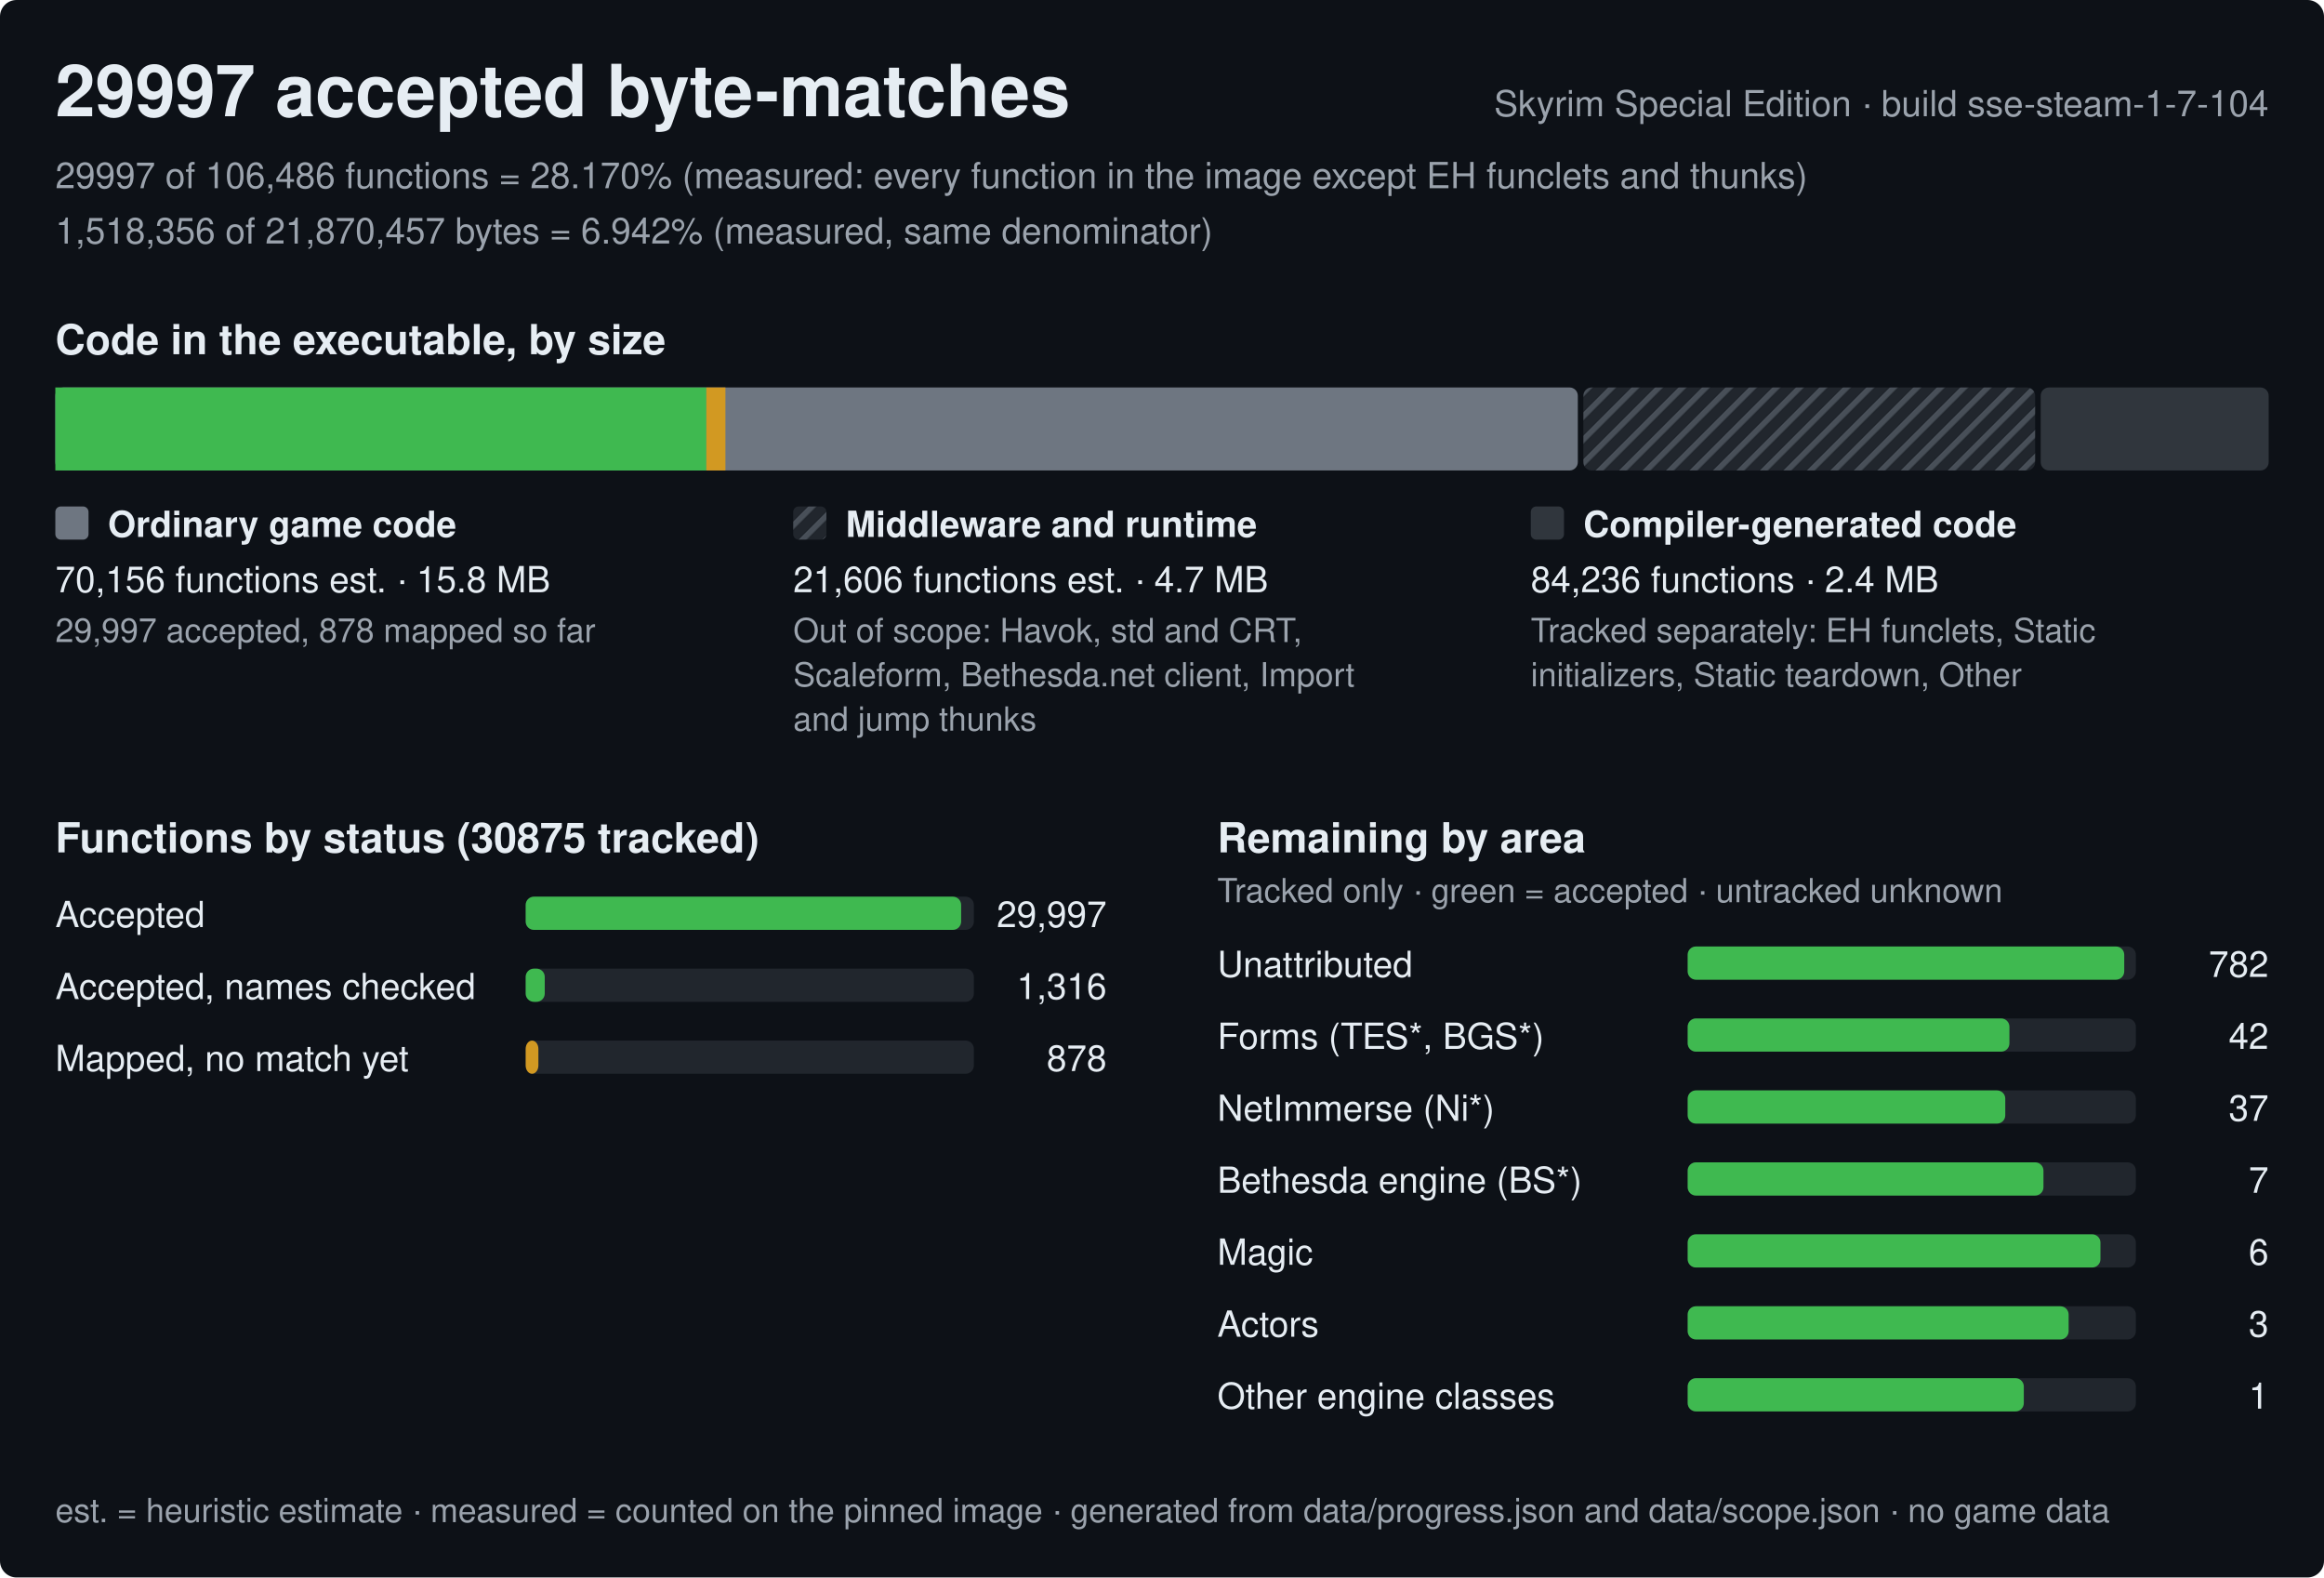
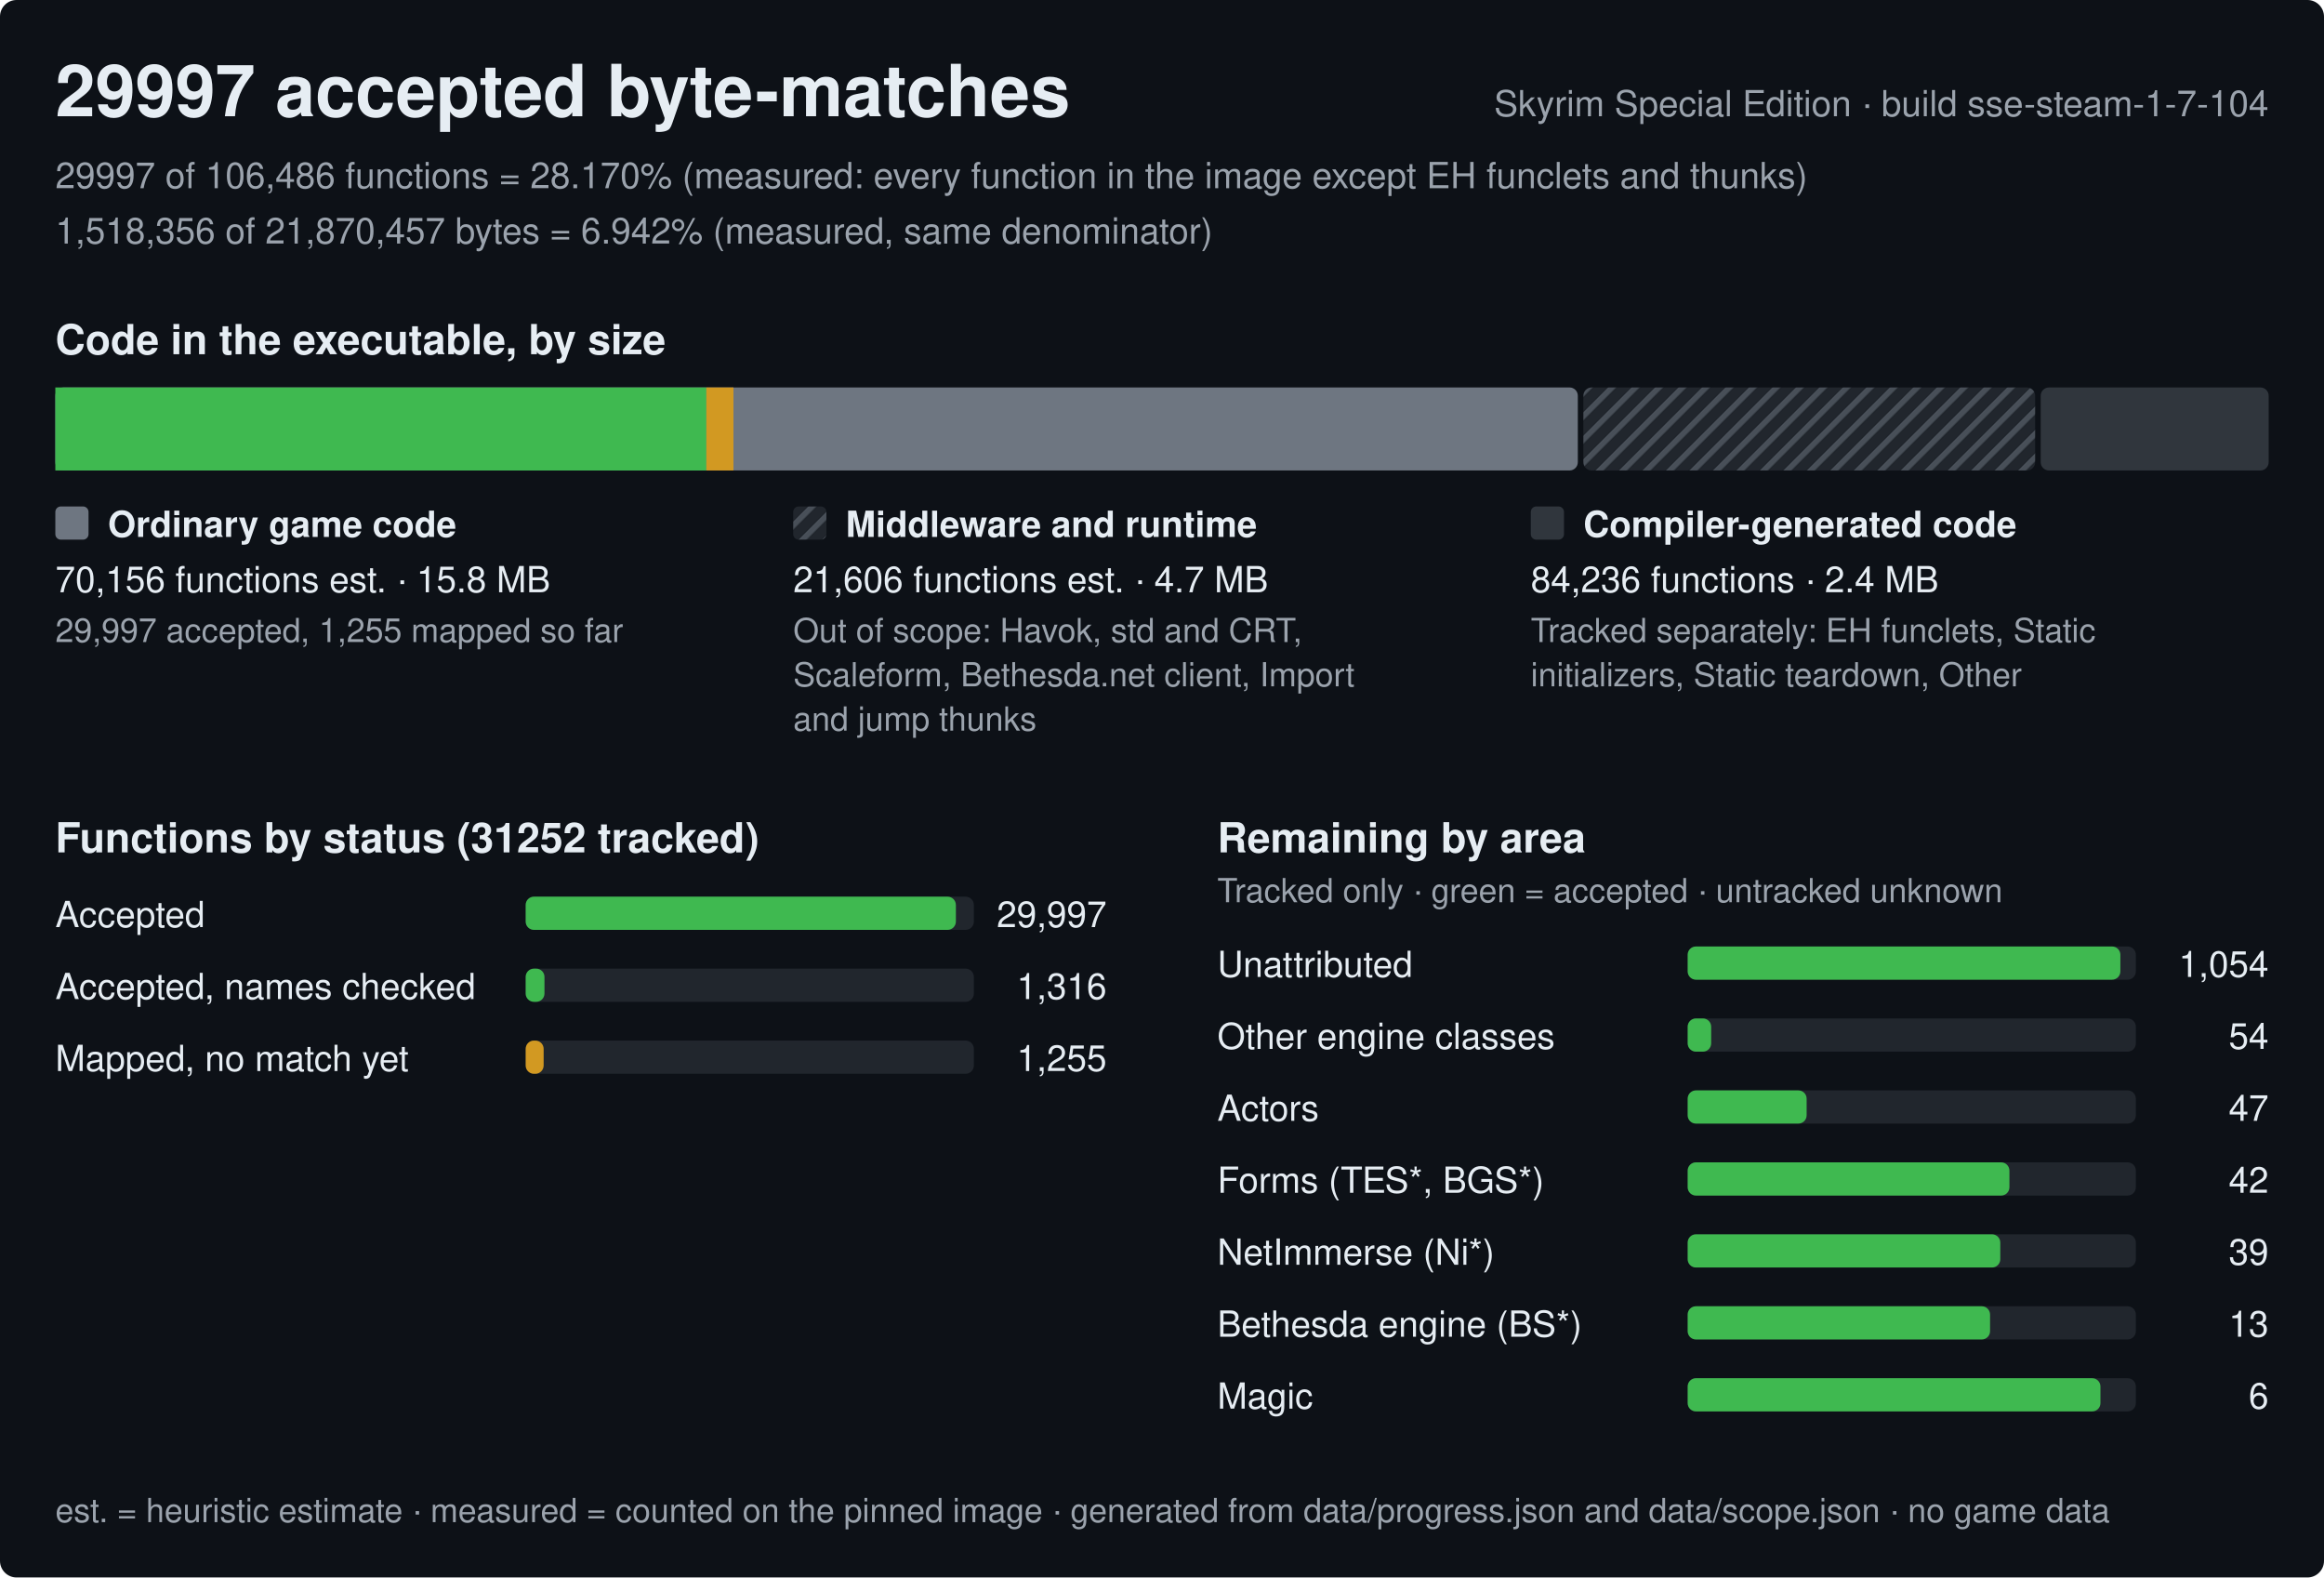
<svg xmlns="http://www.w3.org/2000/svg" width="840" height="570" viewBox="0 0 840 570" role="img" aria-label="Progress of the Skyrim Special Edition byte-matching reconstruction, build sse-steam-1-7-104">
  <style>text{font-family:-apple-system,BlinkMacSystemFont,'Segoe UI',Helvetica,Arial,sans-serif;fill:#e6edf3;white-space:pre}.h{font-size:26px;font-weight:600}.st{font-size:15px;font-weight:600}.lb{font-size:13px;font-weight:600}.bl{font-size:12px;font-weight:600;stroke:#0d1117;stroke-width:3px;paint-order:stroke;stroke-linejoin:round}.rl{font-size:13px}.fn{font-size:12px;fill:#9ba3ad}.mu{fill:#9ba3ad}</style>
  <defs>
    <pattern id="hx" width="6" height="6" patternUnits="userSpaceOnUse" patternTransform="rotate(45)">
      <rect width="6" height="6" fill="#21262d" />
      <rect width="2" height="6" fill="#484f58" />
    </pattern>
  </defs>
  <rect width="840" height="570" rx="6" fill="#0d1117" />
  <text x="20" y="42" class="h">29997 accepted byte-matches</text>
  <text x="820" y="42" class="rl mu" text-anchor="end">Skyrim Special Edition · build sse-steam-1-7-104</text>
  <text x="20" y="68" class="rl mu">29997 of 106,486 functions = 28.170% (measured: every function in the image except EH funclets and thunks)</text>
  <text x="20" y="88" class="rl mu">1,518,356 of 21,870,457 bytes = 6.942% (measured, same denominator)</text>
  <text x="20" y="128" class="st">Code in the executable, by size</text>
  <rect x="20" y="140" width="550.3" height="30" rx="3" fill="#6e7681" />
  <rect x="20" y="140" width="235.3" height="30" fill="#3fb950" />
-   <rect x="255.3" y="140" width="6.9" height="30" fill="#d29922" />
+   <rect x="255.3" y="140" width="9.8" height="30" fill="#d29922" />
  <rect x="572.3" y="140" width="163.3" height="30" rx="3" fill="url(#hx)" />
  <rect x="737.6" y="140" width="82.4" height="30" rx="3" fill="#30363d" />
  <rect x="20" y="183" width="12" height="12" rx="2" fill="#6e7681" />
  <text x="39" y="194" class="lb">Ordinary game code</text>
  <text x="20" y="214" class="rl">70,156 functions est. · 15.8 MB</text>
-   <text x="20" y="232" class="fn">29,997 accepted, 878 mapped so far</text>
+   <text x="20" y="232" class="fn">29,997 accepted, 1,255 mapped so far</text>
  <rect x="286.7" y="183" width="12" height="12" rx="2" fill="url(#hx)" />
  <text x="305.7" y="194" class="lb">Middleware and runtime</text>
  <text x="286.7" y="214" class="rl">21,606 functions est. · 4.7 MB</text>
  <text x="286.7" y="232" class="fn">Out of scope: Havok, std and CRT,</text>
  <text x="286.7" y="248" class="fn">Scaleform, Bethesda.net client, Import</text>
  <text x="286.7" y="264" class="fn">and jump thunks</text>
  <rect x="553.3" y="183" width="12" height="12" rx="2" fill="#30363d" />
  <text x="572.3" y="194" class="lb">Compiler-generated code</text>
  <text x="553.3" y="214" class="rl">84,236 functions · 2.4 MB</text>
  <text x="553.3" y="232" class="fn">Tracked separately: EH funclets, Static</text>
  <text x="553.3" y="248" class="fn">initializers, Static teardown, Other</text>
-   <text x="20" y="308" class="st">Functions by status (30875 tracked)</text>
+   <text x="20" y="308" class="st">Functions by status (31252 tracked)</text>
  <text x="20" y="335" class="rl">Accepted</text>
  <rect x="190" y="324" width="162.0" height="12" rx="3" fill="#21262d" />
-   <rect x="190" y="324" width="157.4" height="12" rx="3" fill="#3fb950" />
+   <rect x="190" y="324" width="155.5" height="12" rx="3" fill="#3fb950" />
  <text x="400.0" y="335" class="rl" text-anchor="end">29,997</text>
  <text x="20" y="361" class="rl">Accepted, names checked</text>
  <rect x="190" y="350" width="162.0" height="12" rx="3" fill="#21262d" />
-   <rect x="190" y="350" width="6.9" height="12" rx="3" fill="#3fb950" />
+   <rect x="190" y="350" width="6.8" height="12" rx="3" fill="#3fb950" />
  <text x="400.0" y="361" class="rl" text-anchor="end">1,316</text>
  <text x="20" y="387" class="rl">Mapped, no match yet</text>
  <rect x="190" y="376" width="162.0" height="12" rx="3" fill="#21262d" />
-   <rect x="190" y="376" width="4.6" height="12" rx="3" fill="#d29922" />
-   <text x="400.0" y="387" class="rl" text-anchor="end">878</text>
+   <rect x="190" y="376" width="6.5" height="12" rx="3" fill="#d29922" />
+   <text x="400.0" y="387" class="rl" text-anchor="end">1,255</text>
  <text x="440.0" y="308" class="st">Remaining by area</text>
  <text x="440.0" y="326" class="fn">Tracked only · green = accepted · untracked unknown</text>
  <text x="440.0" y="353" class="rl">Unattributed</text>
  <rect x="610.0" y="342" width="162.0" height="12" rx="3" fill="#21262d" />
-   <rect x="610.0" y="342" width="157.8" height="12" rx="3" fill="#3fb950" />
-   <text x="820.0" y="353" class="rl" text-anchor="end">782</text>
-   <text x="440.0" y="379" class="rl">Forms (TES*, BGS*)</text>
+   <rect x="610.0" y="342" width="156.4" height="12" rx="3" fill="#3fb950" />
+   <text x="820.0" y="353" class="rl" text-anchor="end">1,054</text>
+   <text x="440.0" y="379" class="rl">Other engine classes</text>
  <rect x="610.0" y="368" width="162.0" height="12" rx="3" fill="#21262d" />
-   <rect x="610.0" y="368" width="116.3" height="12" rx="3" fill="#3fb950" />
-   <text x="820.0" y="379" class="rl" text-anchor="end">42</text>
-   <text x="440.0" y="405" class="rl">NetImmerse (Ni*)</text>
+   <rect x="610.0" y="368" width="8.5" height="12" rx="3" fill="#3fb950" />
+   <text x="820.0" y="379" class="rl" text-anchor="end">54</text>
+   <text x="440.0" y="405" class="rl">Actors</text>
  <rect x="610.0" y="394" width="162.0" height="12" rx="3" fill="#21262d" />
-   <rect x="610.0" y="394" width="114.8" height="12" rx="3" fill="#3fb950" />
-   <text x="820.0" y="405" class="rl" text-anchor="end">37</text>
-   <text x="440.0" y="431" class="rl">Bethesda engine (BS*)</text>
+   <rect x="610.0" y="394" width="43" height="12" rx="3" fill="#3fb950" />
+   <text x="820.0" y="405" class="rl" text-anchor="end">47</text>
+   <text x="440.0" y="431" class="rl">Forms (TES*, BGS*)</text>
  <rect x="610.0" y="420" width="162.0" height="12" rx="3" fill="#21262d" />
-   <rect x="610.0" y="420" width="128.6" height="12" rx="3" fill="#3fb950" />
-   <text x="820.0" y="431" class="rl" text-anchor="end">7</text>
-   <text x="440.0" y="457" class="rl">Magic</text>
+   <rect x="610.0" y="420" width="116.3" height="12" rx="3" fill="#3fb950" />
+   <text x="820.0" y="431" class="rl" text-anchor="end">42</text>
+   <text x="440.0" y="457" class="rl">NetImmerse (Ni*)</text>
  <rect x="610.0" y="446" width="162.0" height="12" rx="3" fill="#21262d" />
-   <rect x="610.0" y="446" width="149.2" height="12" rx="3" fill="#3fb950" />
-   <text x="820.0" y="457" class="rl" text-anchor="end">6</text>
-   <text x="440.0" y="483" class="rl">Actors</text>
+   <rect x="610.0" y="446" width="113" height="12" rx="3" fill="#3fb950" />
+   <text x="820.0" y="457" class="rl" text-anchor="end">39</text>
+   <text x="440.0" y="483" class="rl">Bethesda engine (BS*)</text>
  <rect x="610.0" y="472" width="162.0" height="12" rx="3" fill="#21262d" />
-   <rect x="610.0" y="472" width="137.7" height="12" rx="3" fill="#3fb950" />
-   <text x="820.0" y="483" class="rl" text-anchor="end">3</text>
-   <text x="440.0" y="509" class="rl">Other engine classes</text>
+   <rect x="610.0" y="472" width="109.3" height="12" rx="3" fill="#3fb950" />
+   <text x="820.0" y="483" class="rl" text-anchor="end">13</text>
+   <text x="440.0" y="509" class="rl">Magic</text>
  <rect x="610.0" y="498" width="162.0" height="12" rx="3" fill="#21262d" />
-   <rect x="610.0" y="498" width="121.5" height="12" rx="3" fill="#3fb950" />
-   <text x="820.0" y="509" class="rl" text-anchor="end">1</text>
+   <rect x="610.0" y="498" width="149.2" height="12" rx="3" fill="#3fb950" />
+   <text x="820.0" y="509" class="rl" text-anchor="end">6</text>
  <text x="20" y="550" class="fn">est. = heuristic estimate · measured = counted on the pinned image · generated from data/progress.json and data/scope.json · no game data</text>
</svg>
